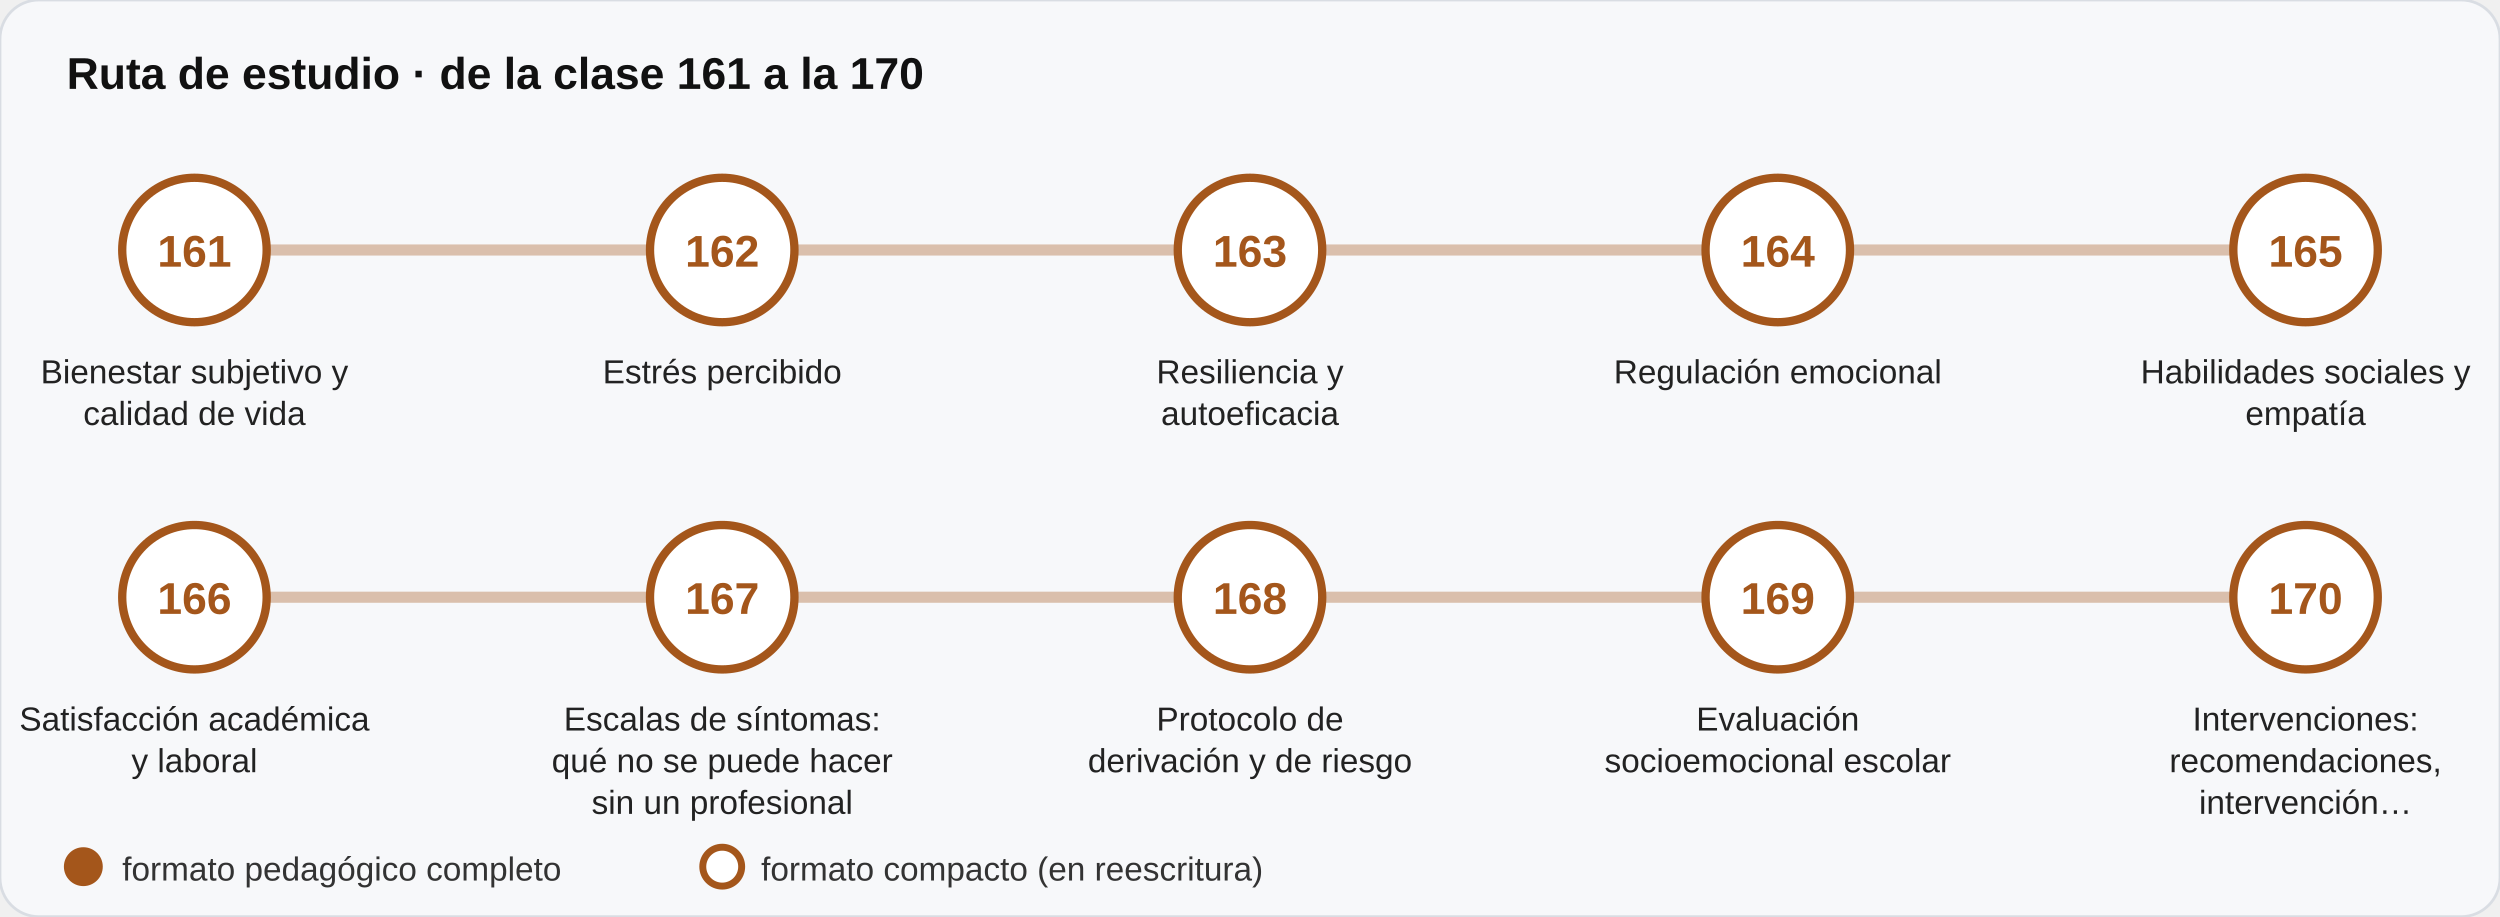
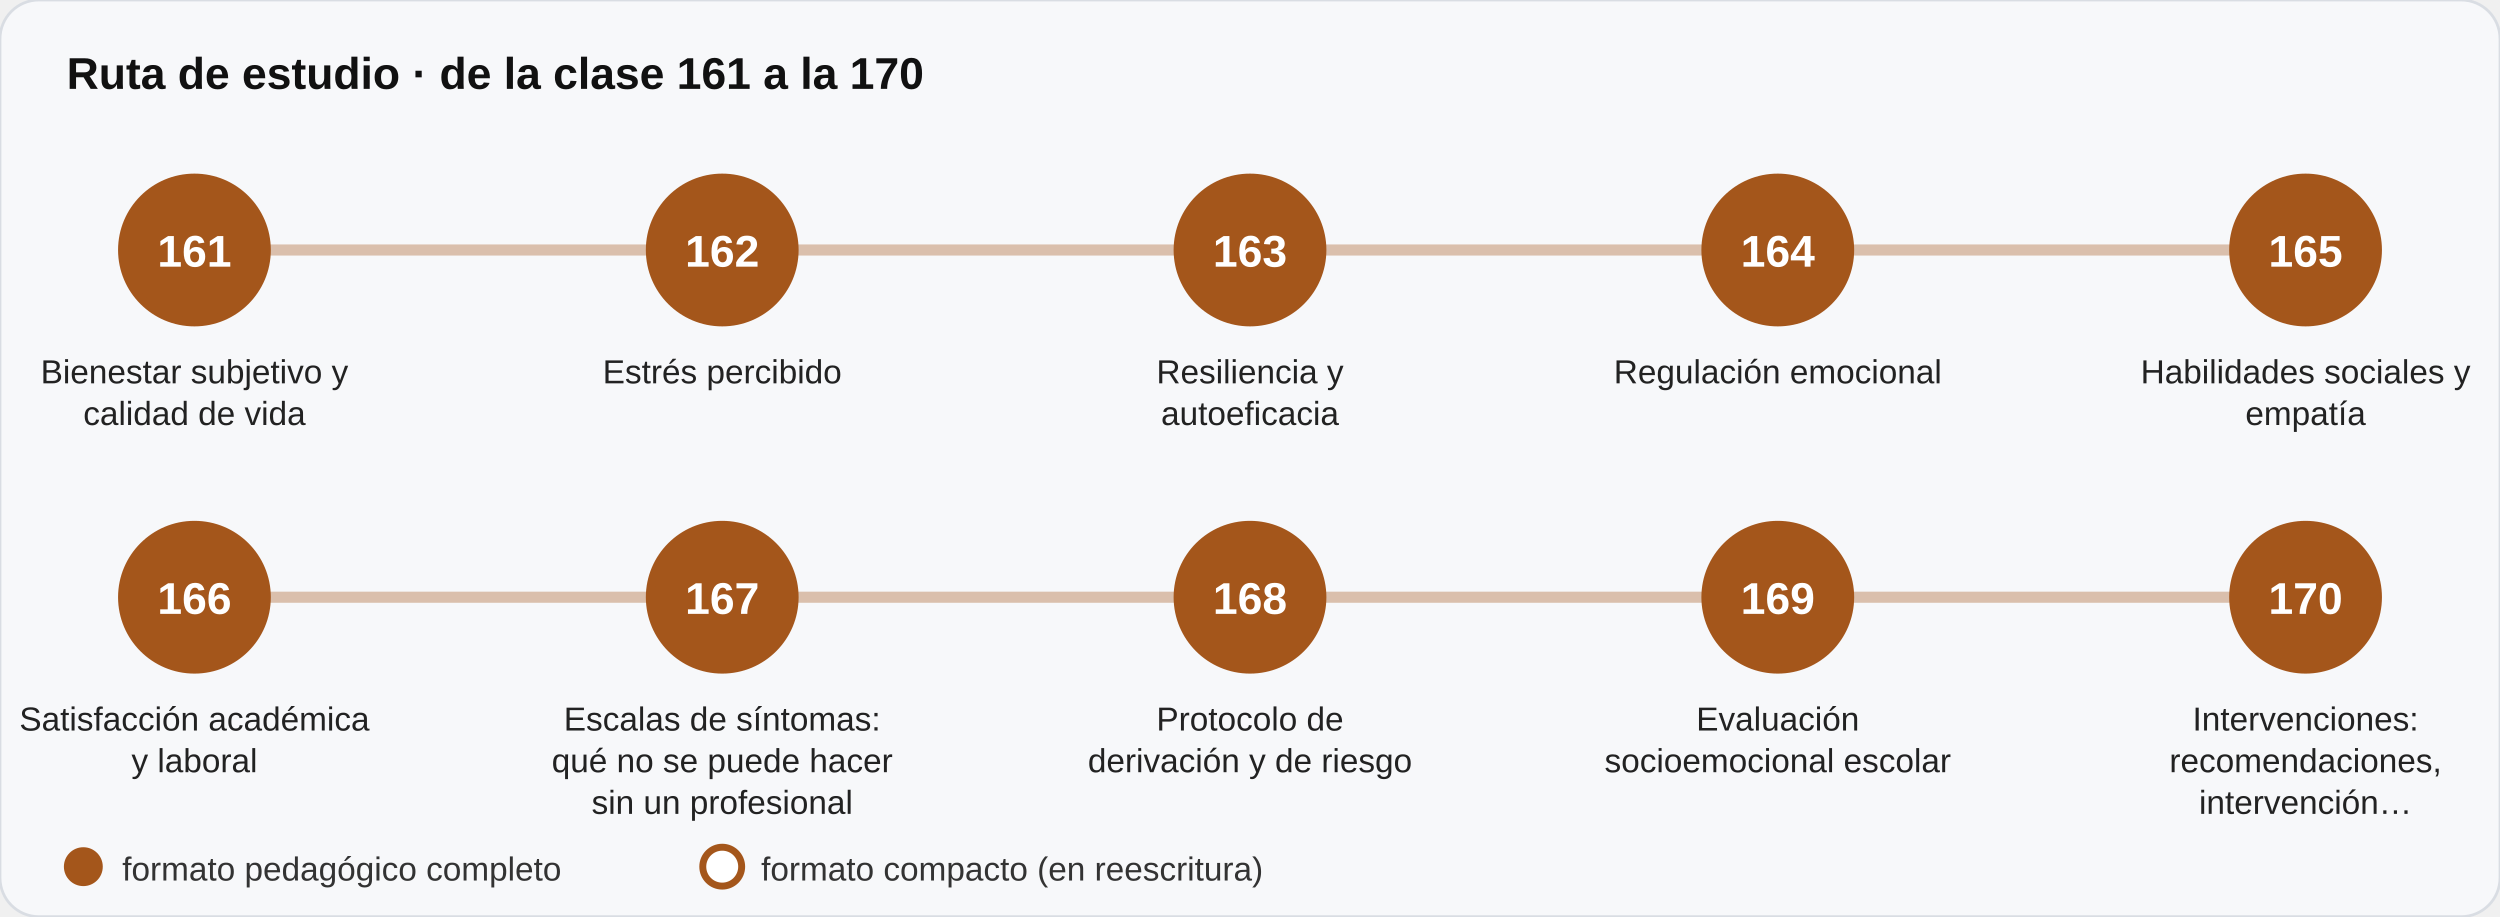
<svg xmlns="http://www.w3.org/2000/svg" viewBox="0 0 900 330" width="900" height="330" role="img" aria-labelledby="t d" font-family="Segoe UI, Arial, sans-serif">
  <rect width="900" height="330" rx="14" fill="#f7f8fa" stroke="#d9dde3" />
  <text x="24" y="32" font-size="16" font-weight="bold" fill="#111">Ruta de estudio · de la clase 161 a la 170</text>
  <line x1="70" y1="90" x2="830" y2="90" stroke="#a4561b" stroke-width="4" stroke-opacity=".35" />
-   <circle cx="70.0" cy="90" r="26" fill="#ffffff" stroke="#a4561b" stroke-width="3" />
-   <text x="70.0" y="96" text-anchor="middle" font-size="16" font-weight="bold" fill="#a4561b">161</text>
+   <circle cx="70.0" cy="90" r="26" fill="#a4561b" stroke="#a4561b" stroke-width="3" />
+   <text x="70.0" y="96" text-anchor="middle" font-size="16" font-weight="bold" fill="#ffffff">161</text>
  <text x="70.0" y="138" text-anchor="middle" font-size="12" fill="#222">Bienestar subjetivo y</text>
  <text x="70.0" y="153" text-anchor="middle" font-size="12" fill="#222">calidad de vida</text>
-   <circle cx="260.0" cy="90" r="26" fill="#ffffff" stroke="#a4561b" stroke-width="3" />
-   <text x="260.0" y="96" text-anchor="middle" font-size="16" font-weight="bold" fill="#a4561b">162</text>
+   <circle cx="260.0" cy="90" r="26" fill="#a4561b" stroke="#a4561b" stroke-width="3" />
+   <text x="260.0" y="96" text-anchor="middle" font-size="16" font-weight="bold" fill="#ffffff">162</text>
  <text x="260.0" y="138" text-anchor="middle" font-size="12" fill="#222">Estrés percibido</text>
-   <circle cx="450.0" cy="90" r="26" fill="#ffffff" stroke="#a4561b" stroke-width="3" />
-   <text x="450.0" y="96" text-anchor="middle" font-size="16" font-weight="bold" fill="#a4561b">163</text>
+   <circle cx="450.0" cy="90" r="26" fill="#a4561b" stroke="#a4561b" stroke-width="3" />
+   <text x="450.0" y="96" text-anchor="middle" font-size="16" font-weight="bold" fill="#ffffff">163</text>
  <text x="450.0" y="138" text-anchor="middle" font-size="12" fill="#222">Resiliencia y</text>
  <text x="450.0" y="153" text-anchor="middle" font-size="12" fill="#222">autoeficacia</text>
-   <circle cx="640.0" cy="90" r="26" fill="#ffffff" stroke="#a4561b" stroke-width="3" />
-   <text x="640.0" y="96" text-anchor="middle" font-size="16" font-weight="bold" fill="#a4561b">164</text>
+   <circle cx="640.0" cy="90" r="26" fill="#a4561b" stroke="#a4561b" stroke-width="3" />
+   <text x="640.0" y="96" text-anchor="middle" font-size="16" font-weight="bold" fill="#ffffff">164</text>
  <text x="640.0" y="138" text-anchor="middle" font-size="12" fill="#222">Regulación emocional</text>
-   <circle cx="830.0" cy="90" r="26" fill="#ffffff" stroke="#a4561b" stroke-width="3" />
-   <text x="830.0" y="96" text-anchor="middle" font-size="16" font-weight="bold" fill="#a4561b">165</text>
+   <circle cx="830.0" cy="90" r="26" fill="#a4561b" stroke="#a4561b" stroke-width="3" />
+   <text x="830.0" y="96" text-anchor="middle" font-size="16" font-weight="bold" fill="#ffffff">165</text>
  <text x="830.0" y="138" text-anchor="middle" font-size="12" fill="#222">Habilidades sociales y</text>
  <text x="830.0" y="153" text-anchor="middle" font-size="12" fill="#222">empatía</text>
  <line x1="70" y1="215" x2="830" y2="215" stroke="#a4561b" stroke-width="4" stroke-opacity=".35" />
-   <circle cx="70.0" cy="215" r="26" fill="#ffffff" stroke="#a4561b" stroke-width="3" />
-   <text x="70.0" y="221" text-anchor="middle" font-size="16" font-weight="bold" fill="#a4561b">166</text>
+   <circle cx="70.0" cy="215" r="26" fill="#a4561b" stroke="#a4561b" stroke-width="3" />
+   <text x="70.0" y="221" text-anchor="middle" font-size="16" font-weight="bold" fill="#ffffff">166</text>
  <text x="70.0" y="263" text-anchor="middle" font-size="12" fill="#222">Satisfacción académica</text>
  <text x="70.0" y="278" text-anchor="middle" font-size="12" fill="#222">y laboral</text>
-   <circle cx="260.0" cy="215" r="26" fill="#ffffff" stroke="#a4561b" stroke-width="3" />
-   <text x="260.0" y="221" text-anchor="middle" font-size="16" font-weight="bold" fill="#a4561b">167</text>
+   <circle cx="260.0" cy="215" r="26" fill="#a4561b" stroke="#a4561b" stroke-width="3" />
+   <text x="260.0" y="221" text-anchor="middle" font-size="16" font-weight="bold" fill="#ffffff">167</text>
  <text x="260.0" y="263" text-anchor="middle" font-size="12" fill="#222">Escalas de síntomas:</text>
  <text x="260.0" y="278" text-anchor="middle" font-size="12" fill="#222">qué no se puede hacer</text>
  <text x="260.0" y="293" text-anchor="middle" font-size="12" fill="#222">sin un profesional</text>
-   <circle cx="450.0" cy="215" r="26" fill="#ffffff" stroke="#a4561b" stroke-width="3" />
-   <text x="450.0" y="221" text-anchor="middle" font-size="16" font-weight="bold" fill="#a4561b">168</text>
+   <circle cx="450.0" cy="215" r="26" fill="#a4561b" stroke="#a4561b" stroke-width="3" />
+   <text x="450.0" y="221" text-anchor="middle" font-size="16" font-weight="bold" fill="#ffffff">168</text>
  <text x="450.0" y="263" text-anchor="middle" font-size="12" fill="#222">Protocolo de</text>
  <text x="450.0" y="278" text-anchor="middle" font-size="12" fill="#222">derivación y de riesgo</text>
-   <circle cx="640.0" cy="215" r="26" fill="#ffffff" stroke="#a4561b" stroke-width="3" />
-   <text x="640.0" y="221" text-anchor="middle" font-size="16" font-weight="bold" fill="#a4561b">169</text>
+   <circle cx="640.0" cy="215" r="26" fill="#a4561b" stroke="#a4561b" stroke-width="3" />
+   <text x="640.0" y="221" text-anchor="middle" font-size="16" font-weight="bold" fill="#ffffff">169</text>
  <text x="640.0" y="263" text-anchor="middle" font-size="12" fill="#222">Evaluación</text>
  <text x="640.0" y="278" text-anchor="middle" font-size="12" fill="#222">socioemocional escolar</text>
-   <circle cx="830.0" cy="215" r="26" fill="#ffffff" stroke="#a4561b" stroke-width="3" />
-   <text x="830.0" y="221" text-anchor="middle" font-size="16" font-weight="bold" fill="#a4561b">170</text>
+   <circle cx="830.0" cy="215" r="26" fill="#a4561b" stroke="#a4561b" stroke-width="3" />
+   <text x="830.0" y="221" text-anchor="middle" font-size="16" font-weight="bold" fill="#ffffff">170</text>
  <text x="830.0" y="263" text-anchor="middle" font-size="12" fill="#222">Intervenciones:</text>
  <text x="830.0" y="278" text-anchor="middle" font-size="12" fill="#222">recomendaciones,</text>
  <text x="830.0" y="293" text-anchor="middle" font-size="12" fill="#222">intervención…</text>
  <circle cx="30" cy="312" r="7" fill="#a4561b" />
  <text x="44" y="317" font-size="12" fill="#333">formato pedagógico completo</text>
  <circle cx="260" cy="312" r="7" fill="#fff" stroke="#a4561b" stroke-width="2.5" />
  <text x="274" y="317" font-size="12" fill="#333">formato compacto (en reescritura)</text>
</svg>
